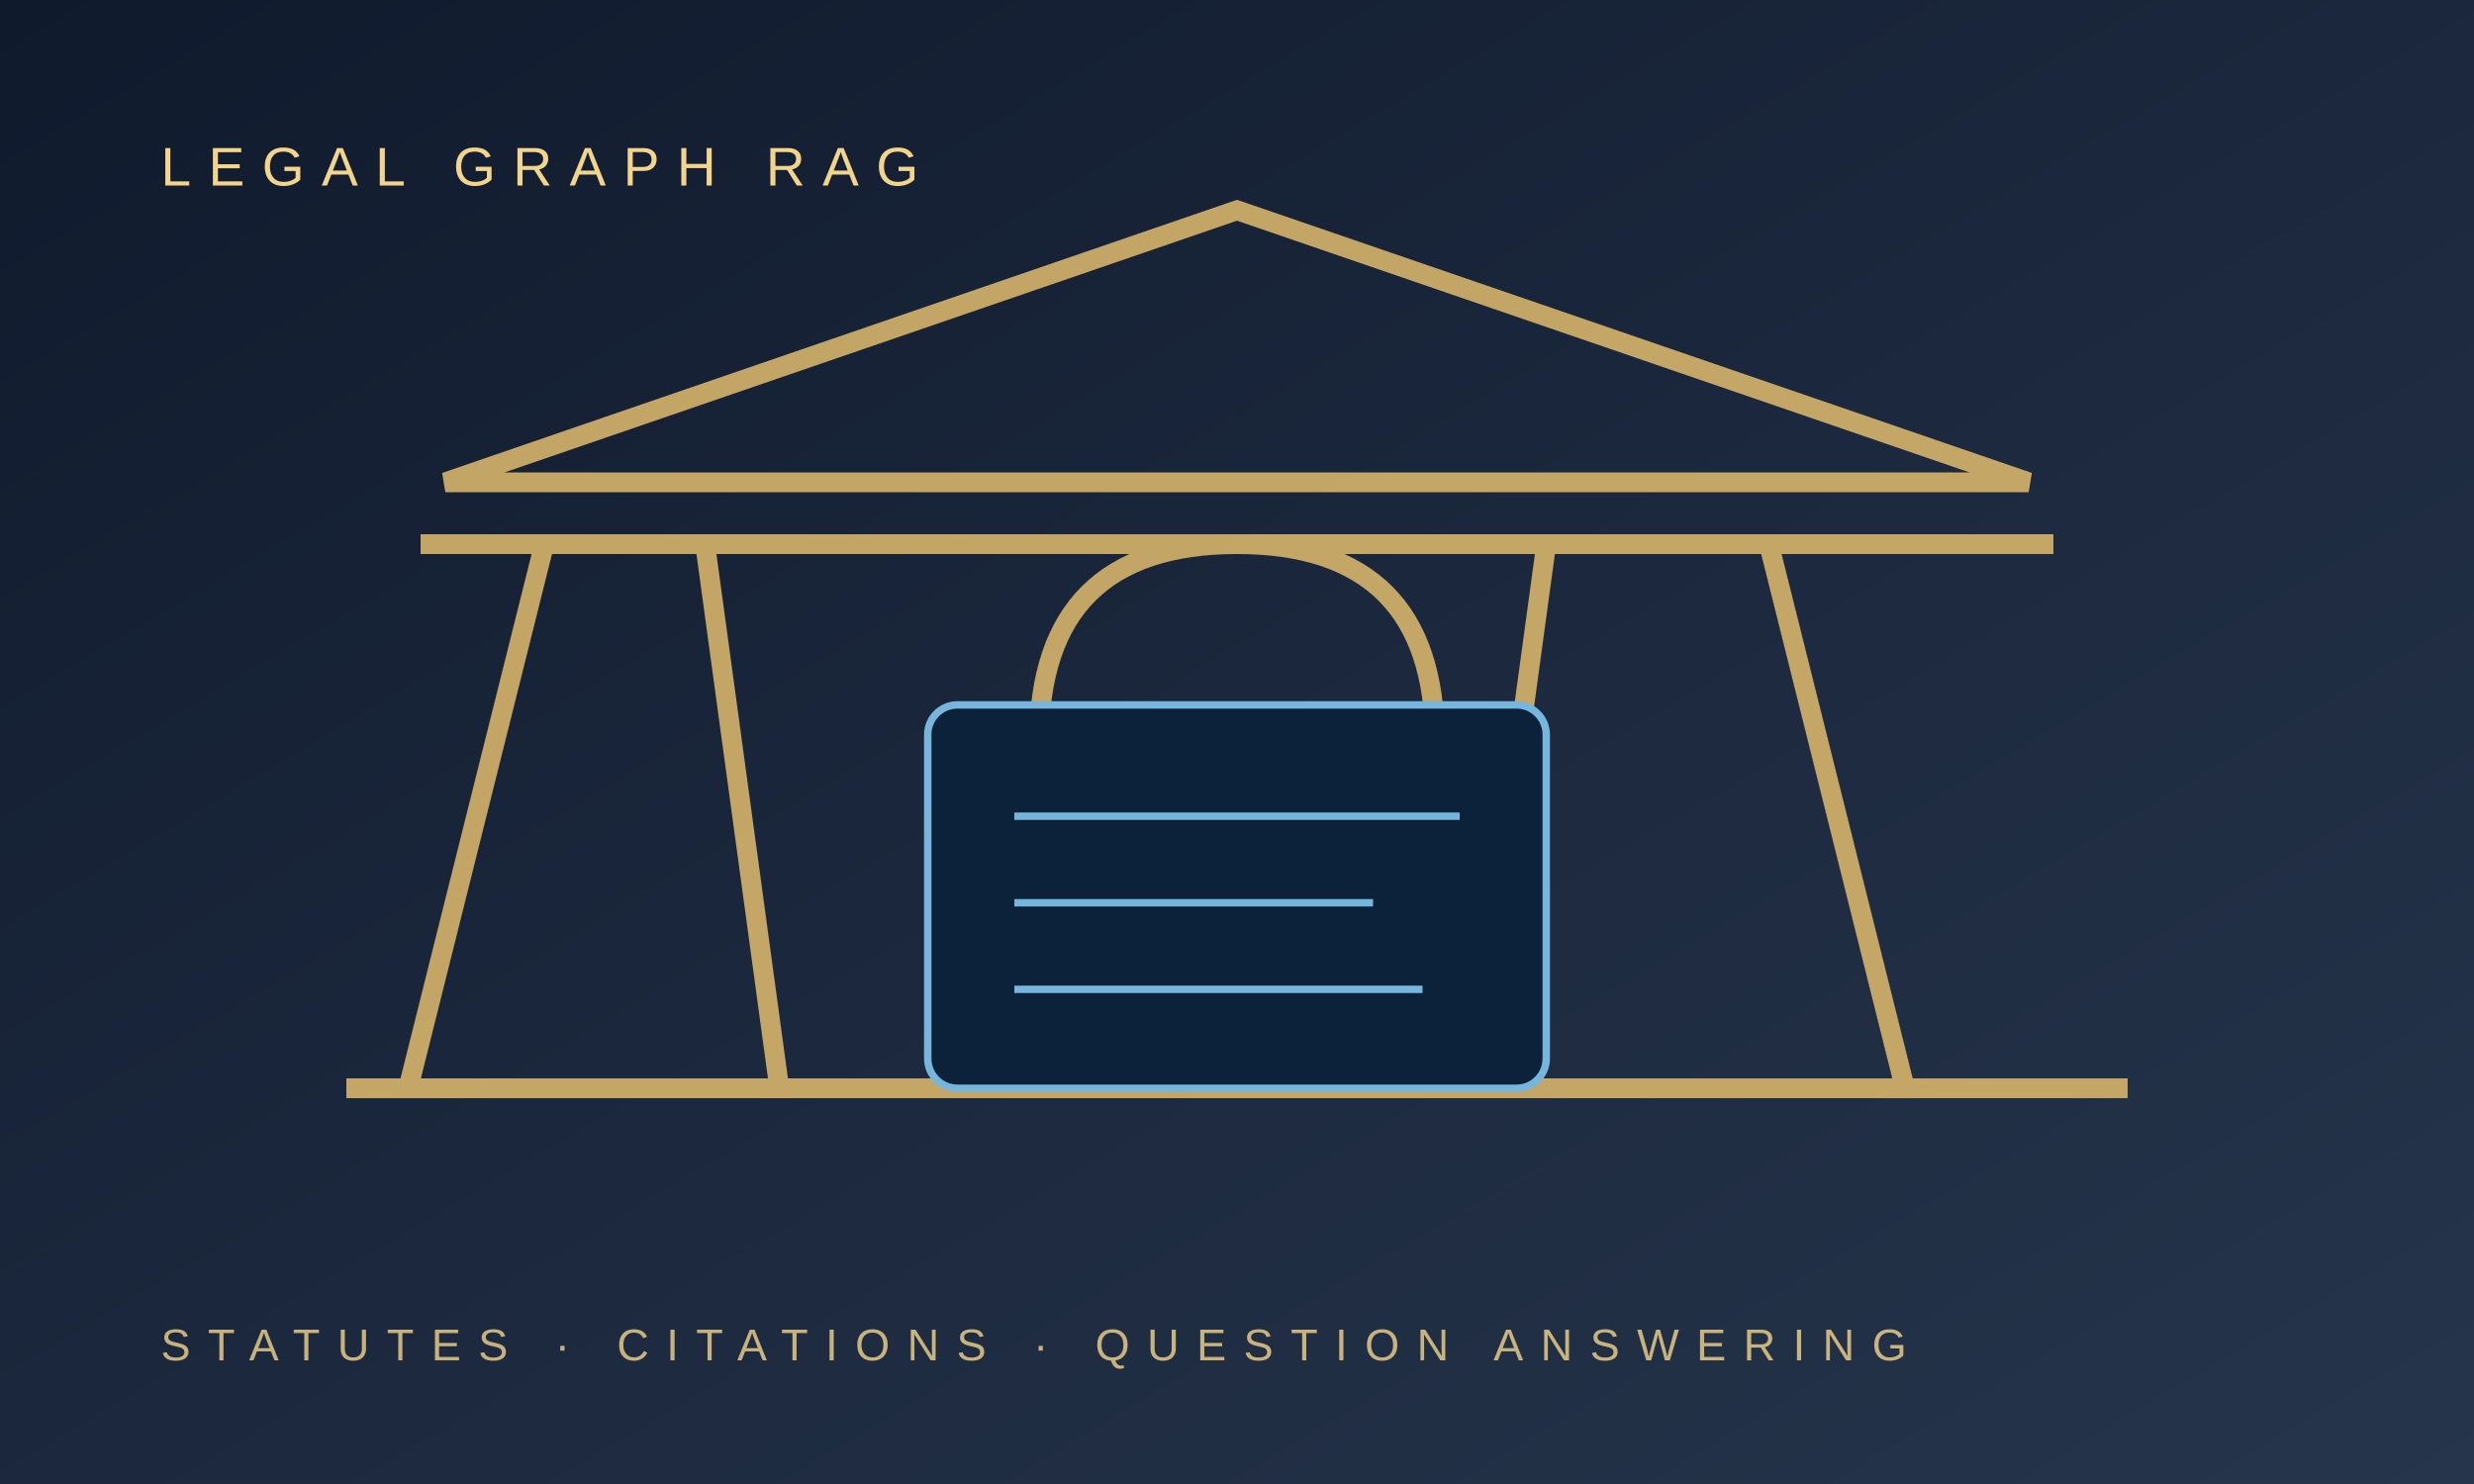
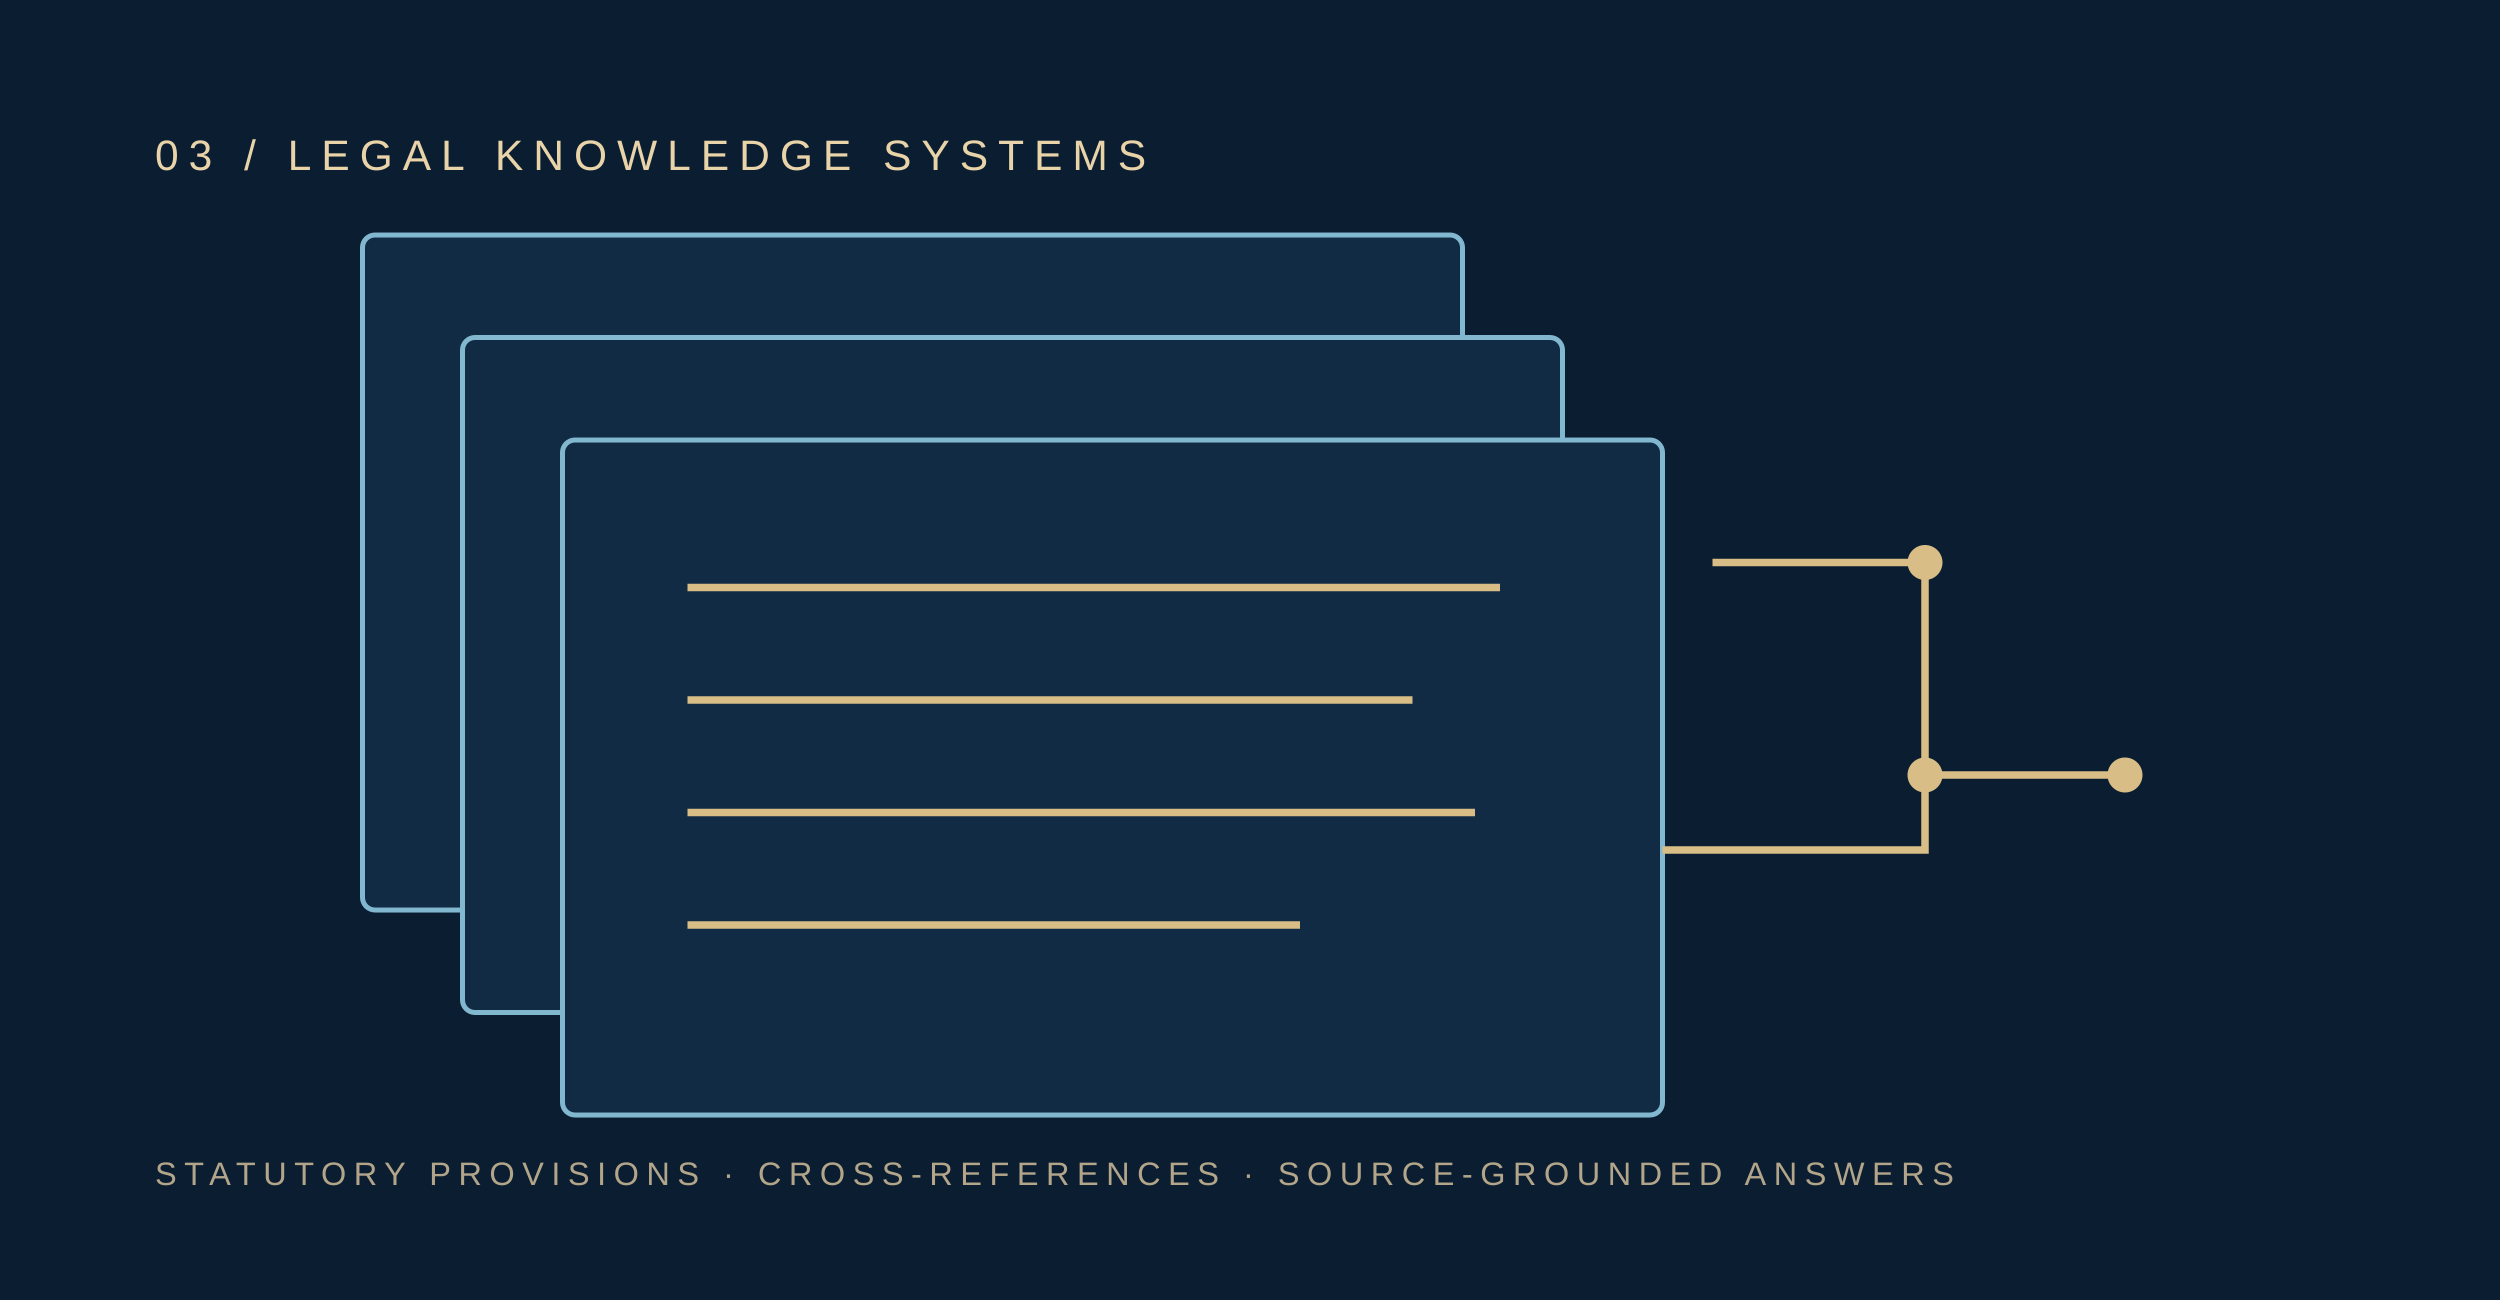
- <svg xmlns="http://www.w3.org/2000/svg" viewBox="0 0 1000 600">
-   <defs>
-     <linearGradient id="bg" x2="1" y2="1">
-       <stop stop-color="#101a2d" />
-       <stop offset="1" stop-color="#26354c" />
-     </linearGradient>
-   </defs>
-   <rect width="1000" height="600" fill="url(#bg)" />
-   <g fill="none" stroke="#d6b46a" stroke-width="8" opacity=".9">
-     <path d="M170 220h660M220 220l-55 220m120-220 30 220m310-220-30 220m120-220 55 220M140 440h720M180 195l320-110 320 110z" />
-     <path d="M420 440V300q0-80 80-80t80 80v140" />
+ <svg xmlns="http://www.w3.org/2000/svg" viewBox="0 0 1000 520">
+   <rect width="1000" height="520" fill="#0b1d30" />
+   <g fill="none" stroke="#c7a86e" stroke-width="2">
+     <path d="M210 128H540M210 190H475M210 252H510M210 314H430" />
+     <path d="M210 128V314M540 128V314" opacity=".35" />
  </g>
-   <g fill="#0c213a" stroke="#77b6dc" stroke-width="3">
-     <rect x="375" y="285" width="250" height="155" rx="12" />
-     <path d="M410 330h180M410 365h145M410 400h165" />
+   <g fill="#102b43" stroke="#82b7d0" stroke-width="2">
+     <rect x="145" y="94" width="440" height="270" rx="5" />
+     <rect x="185" y="135" width="440" height="270" rx="5" />
+     <rect x="225" y="176" width="440" height="270" rx="5" />
  </g>
-   <g fill="#f2d48b" font-family="Arial" letter-spacing="7">
-     <text x="65" y="75" font-size="22">LEGAL GRAPH RAG</text>
-     <text x="65" y="550" font-size="18" opacity=".8">STATUTES · CITATIONS · QUESTION ANSWERING</text>
+   <g stroke="#d9bd86" stroke-width="3" fill="none">
+     <path d="M275 235H600M275 280H565M275 325H590M275 370H520" />
+     <path d="M685 225L770 225L770 310L850 310M665 340L770 340L770 310" />
+   </g>
+   <g fill="#d9bd86">
+     <circle cx="770" cy="225" r="7" />
+     <circle cx="770" cy="310" r="7" />
+     <circle cx="850" cy="310" r="7" />
+   </g>
+   <g fill="#e9d3a8" font-family="Arial,sans-serif">
+     <text x="62" y="68" font-size="17" letter-spacing="4">03 / LEGAL KNOWLEDGE SYSTEMS</text>
+     <text x="62" y="474" font-size="13" letter-spacing="3" opacity=".75">STATUTORY PROVISIONS  ·  CROSS-REFERENCES  ·  SOURCE-GROUNDED ANSWERS</text>
  </g>
</svg>
